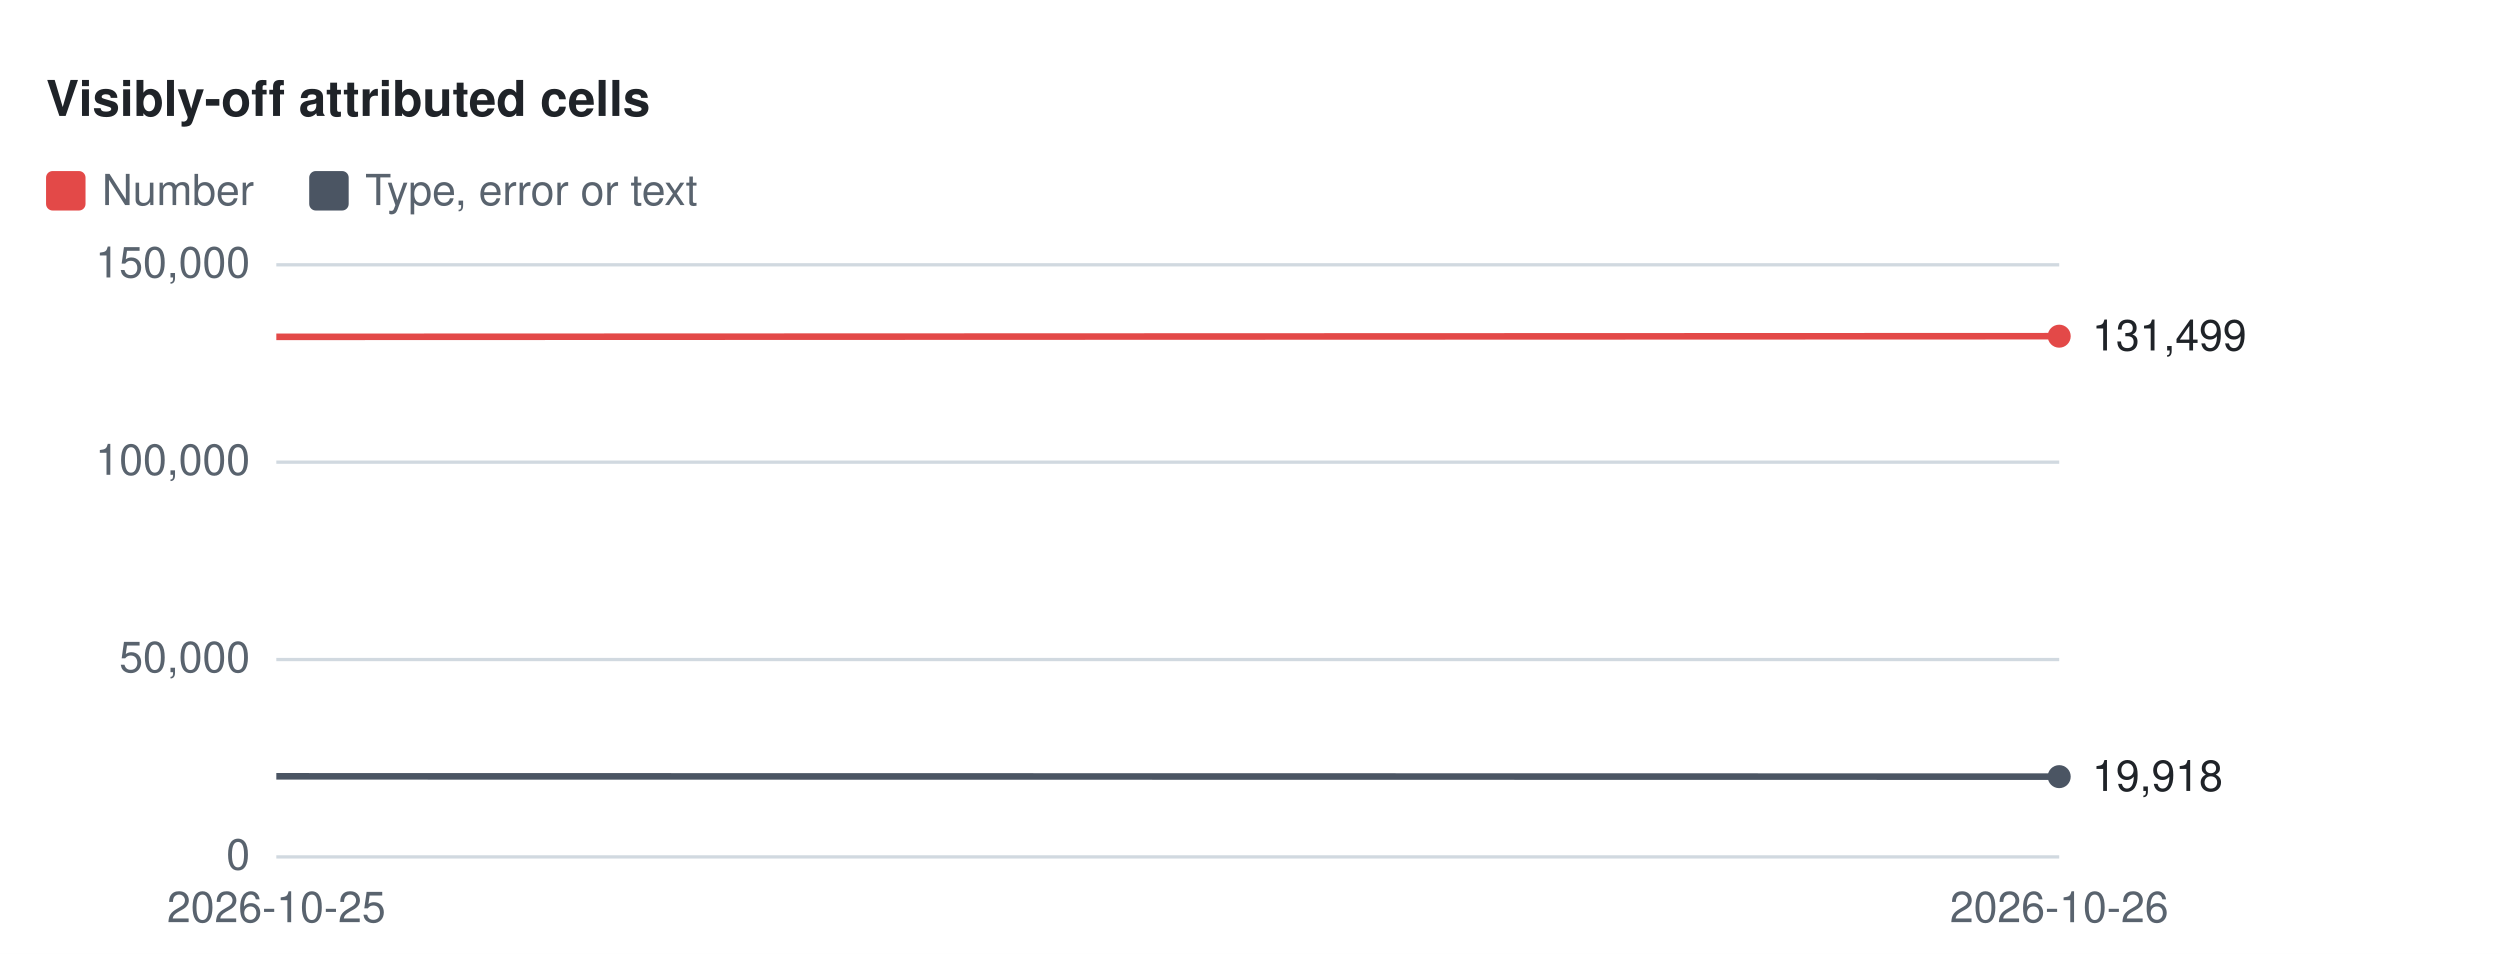
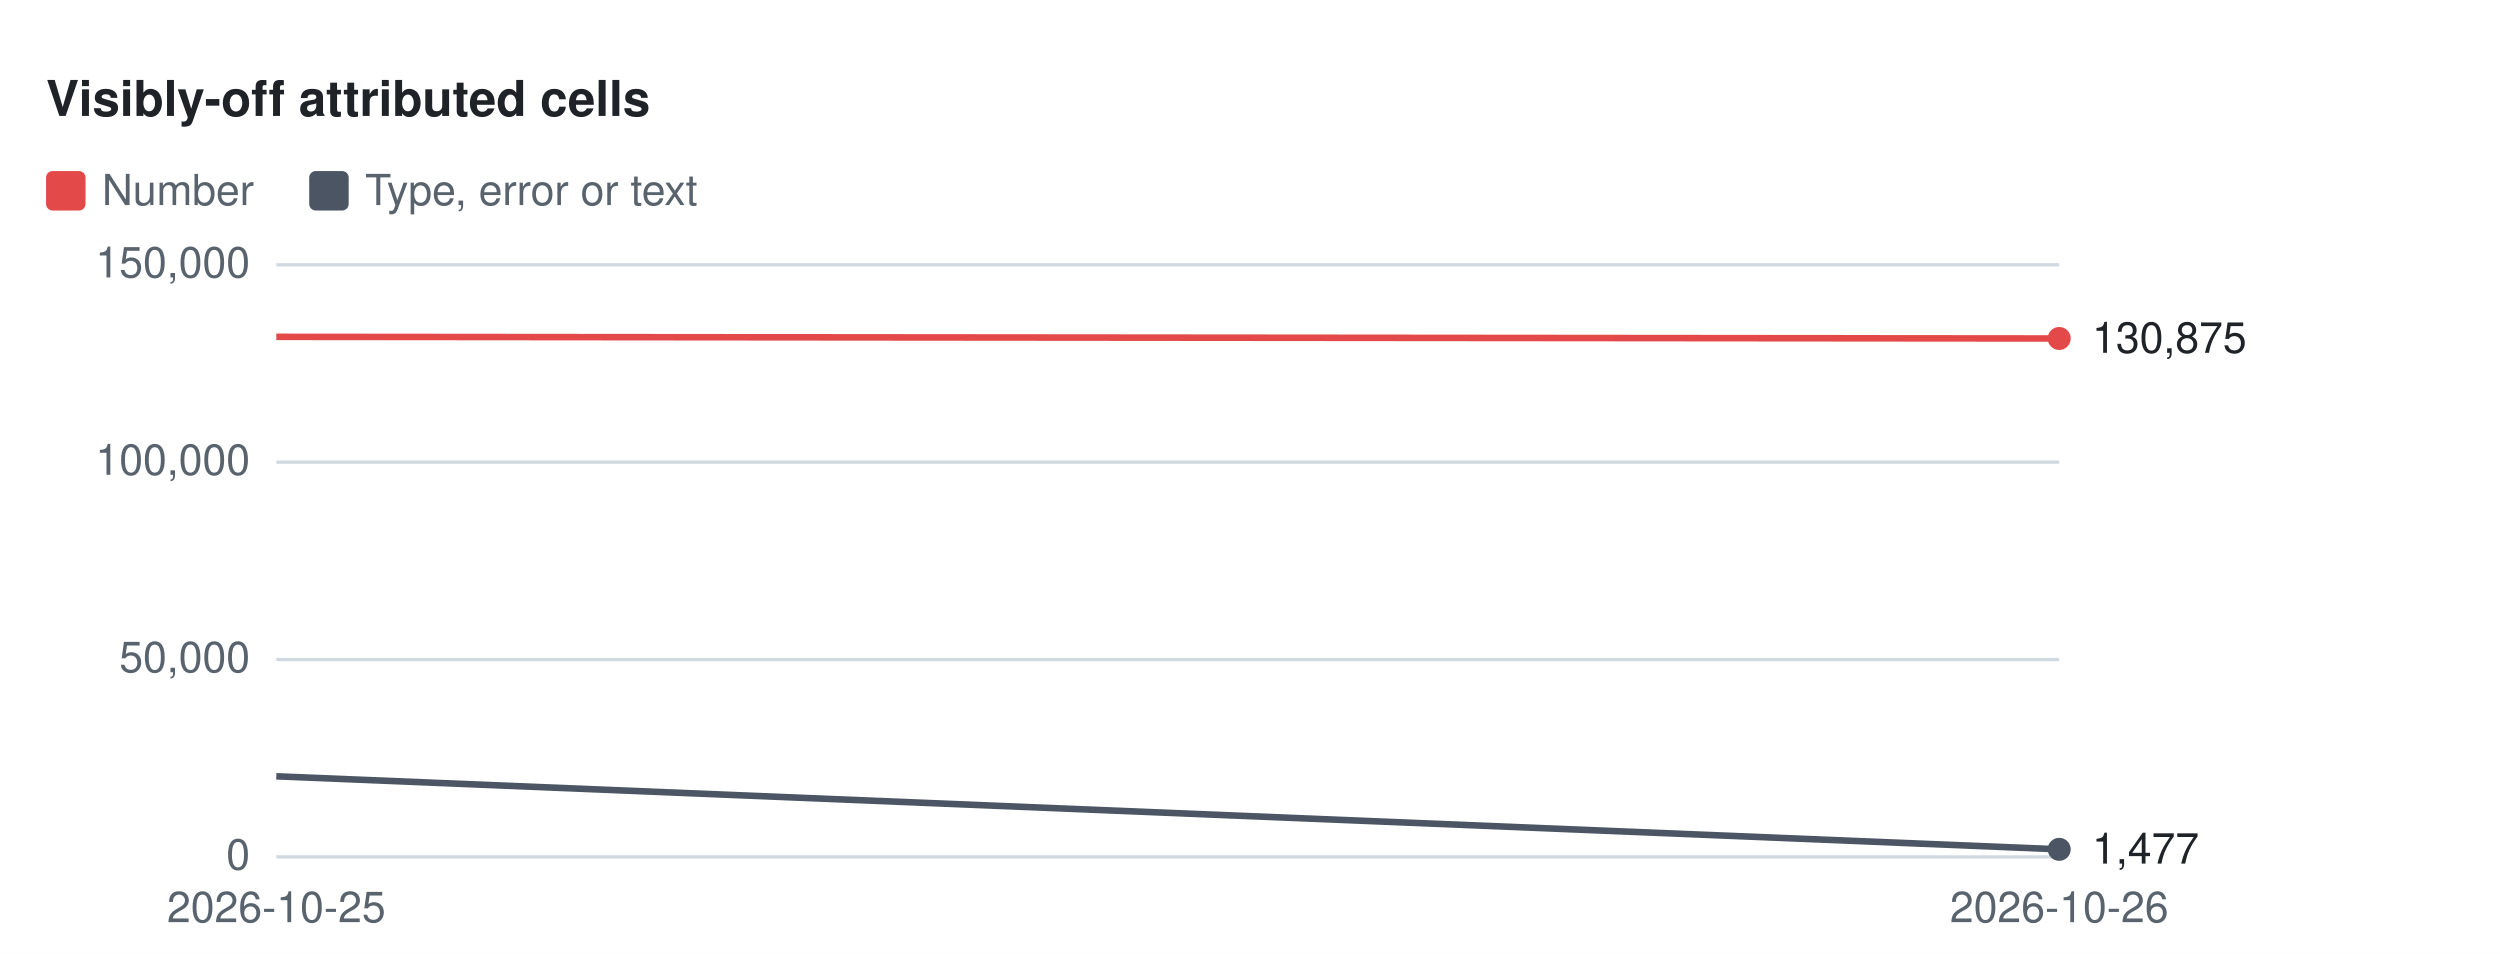
<svg xmlns="http://www.w3.org/2000/svg" width="760" height="290" viewBox="0 0 760 290" role="img" aria-labelledby="t d">
  <style>text{font-family:system-ui,-apple-system,'Segoe UI',Helvetica,Arial,sans-serif;font-size:13px}.title{font-size:15px;font-weight:600}.num{font-variant-numeric:tabular-nums}.bg{fill:#ffffff}.ink{fill:#1f2328}.muted{fill:#59636e}.grid{fill:#d1d9e0}.b-numeric{fill:#e34948}.b-other{fill:#4b5563}.s-numeric{stroke:#e34948}.s-other{stroke:#4b5563}@media (prefers-color-scheme: dark){.bg{fill:#0d1117}.ink{fill:#f0f6fc}.muted{fill:#9198a1}.grid{fill:#3d444d}.b-numeric{fill:#e66767}.b-other{fill:#9ca3af}.s-numeric{stroke:#e66767}.s-other{stroke:#9ca3af}}</style>
  <rect class="bg" fill="#ffffff" x="0" y="0" width="760" height="290" />
  <g transform="translate(14,14)">
    <text x="0.0" y="16.0" class="ink title" fill="#1f2328" text-anchor="start" dominant-baseline="middle">Visibly-off attributed cells</text>
    <rect class="b-numeric" fill="#e34948" x="0.0" y="38" width="12" height="12" rx="2" />
    <text x="17.0" y="44.0" class="muted" fill="#59636e" text-anchor="start" dominant-baseline="middle">Number</text>
    <rect class="b-other" fill="#4b5563" x="80.0" y="38" width="12" height="12" rx="2" />
    <text x="97.0" y="44.0" class="muted" fill="#59636e" text-anchor="start" dominant-baseline="middle">Type, error or text</text>
    <rect class="grid" fill="#d1d9e0" x="70" y="246.0" width="542" height="1" />
    <text x="62.0" y="246.0" class="muted num" fill="#59636e" text-anchor="end" dominant-baseline="middle">0</text>
    <rect class="grid" fill="#d1d9e0" x="70" y="186.0" width="542" height="1" />
    <text x="62.0" y="186.0" class="muted num" fill="#59636e" text-anchor="end" dominant-baseline="middle">50,000</text>
    <rect class="grid" fill="#d1d9e0" x="70" y="126.0" width="542" height="1" />
    <text x="62.0" y="126.0" class="muted num" fill="#59636e" text-anchor="end" dominant-baseline="middle">100,000</text>
    <rect class="grid" fill="#d1d9e0" x="70" y="66.0" width="542" height="1" />
    <text x="62.0" y="66.0" class="muted num" fill="#59636e" text-anchor="end" dominant-baseline="middle">150,000</text>
    <text x="70.0" y="262.0" class="muted num" fill="#59636e" text-anchor="middle" dominant-baseline="middle">2026-10-25</text>
    <text x="612.0" y="262.0" class="muted num" fill="#59636e" text-anchor="middle" dominant-baseline="middle">2026-10-26</text>
-     <polyline class="s-numeric" stroke="#e34948" fill="none" stroke-width="2" stroke-linejoin="round" points="70.0,88.4 612.0,88.2" />
-     <circle class="b-numeric" fill="#e34948" cx="612.0" cy="88.2" r="3.5" />
-     <polyline class="s-other" stroke="#4b5563" fill="none" stroke-width="2" stroke-linejoin="round" points="70.0,222.0 612.0,222.1" />
-     <circle class="b-other" fill="#4b5563" cx="612.0" cy="222.1" r="3.5" />
-     <text x="622.0" y="88.2" class="ink num" fill="#1f2328" text-anchor="start" dominant-baseline="middle">131,499</text>
-     <text x="622.0" y="222.1" class="ink num" fill="#1f2328" text-anchor="start" dominant-baseline="middle">19,918</text>
+     <polyline class="s-numeric" stroke="#e34948" fill="none" stroke-width="2" stroke-linejoin="round" points="70.0,88.4 612.0,88.9" />
+     <circle class="b-numeric" fill="#e34948" cx="612.0" cy="88.9" r="3.5" />
+     <polyline class="s-other" stroke="#4b5563" fill="none" stroke-width="2" stroke-linejoin="round" points="70.0,222.0 612.0,244.2" />
+     <circle class="b-other" fill="#4b5563" cx="612.0" cy="244.2" r="3.5" />
+     <text x="622.0" y="88.9" class="ink num" fill="#1f2328" text-anchor="start" dominant-baseline="middle">130,875</text>
+     <text x="622.0" y="244.2" class="ink num" fill="#1f2328" text-anchor="start" dominant-baseline="middle">1,477</text>
  </g>
</svg>
